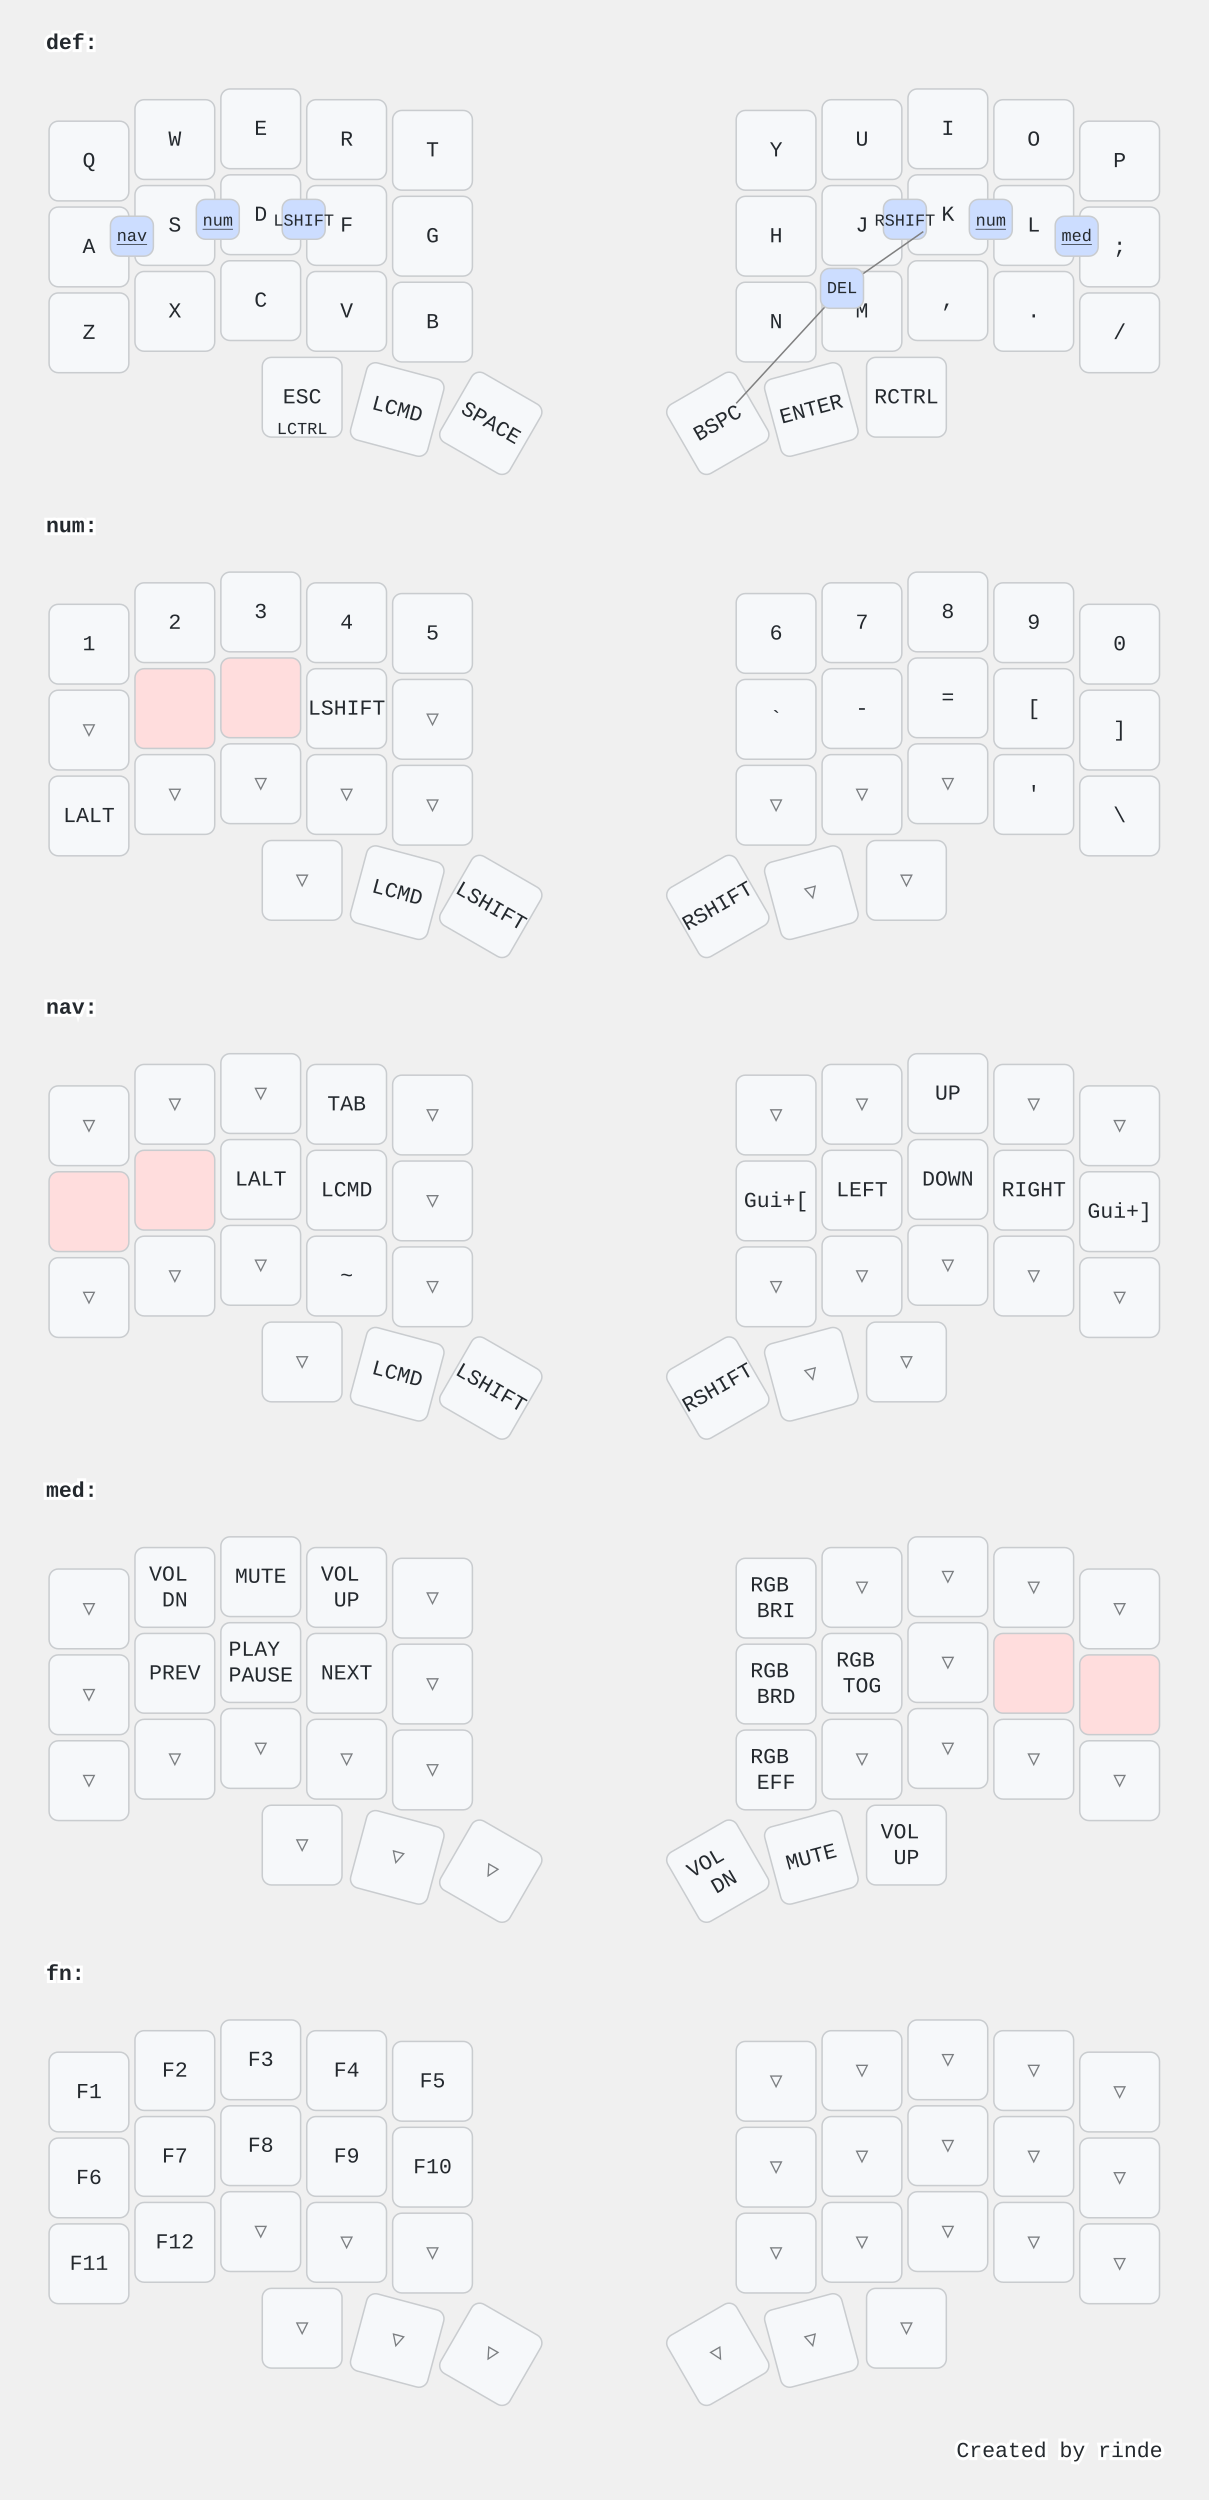
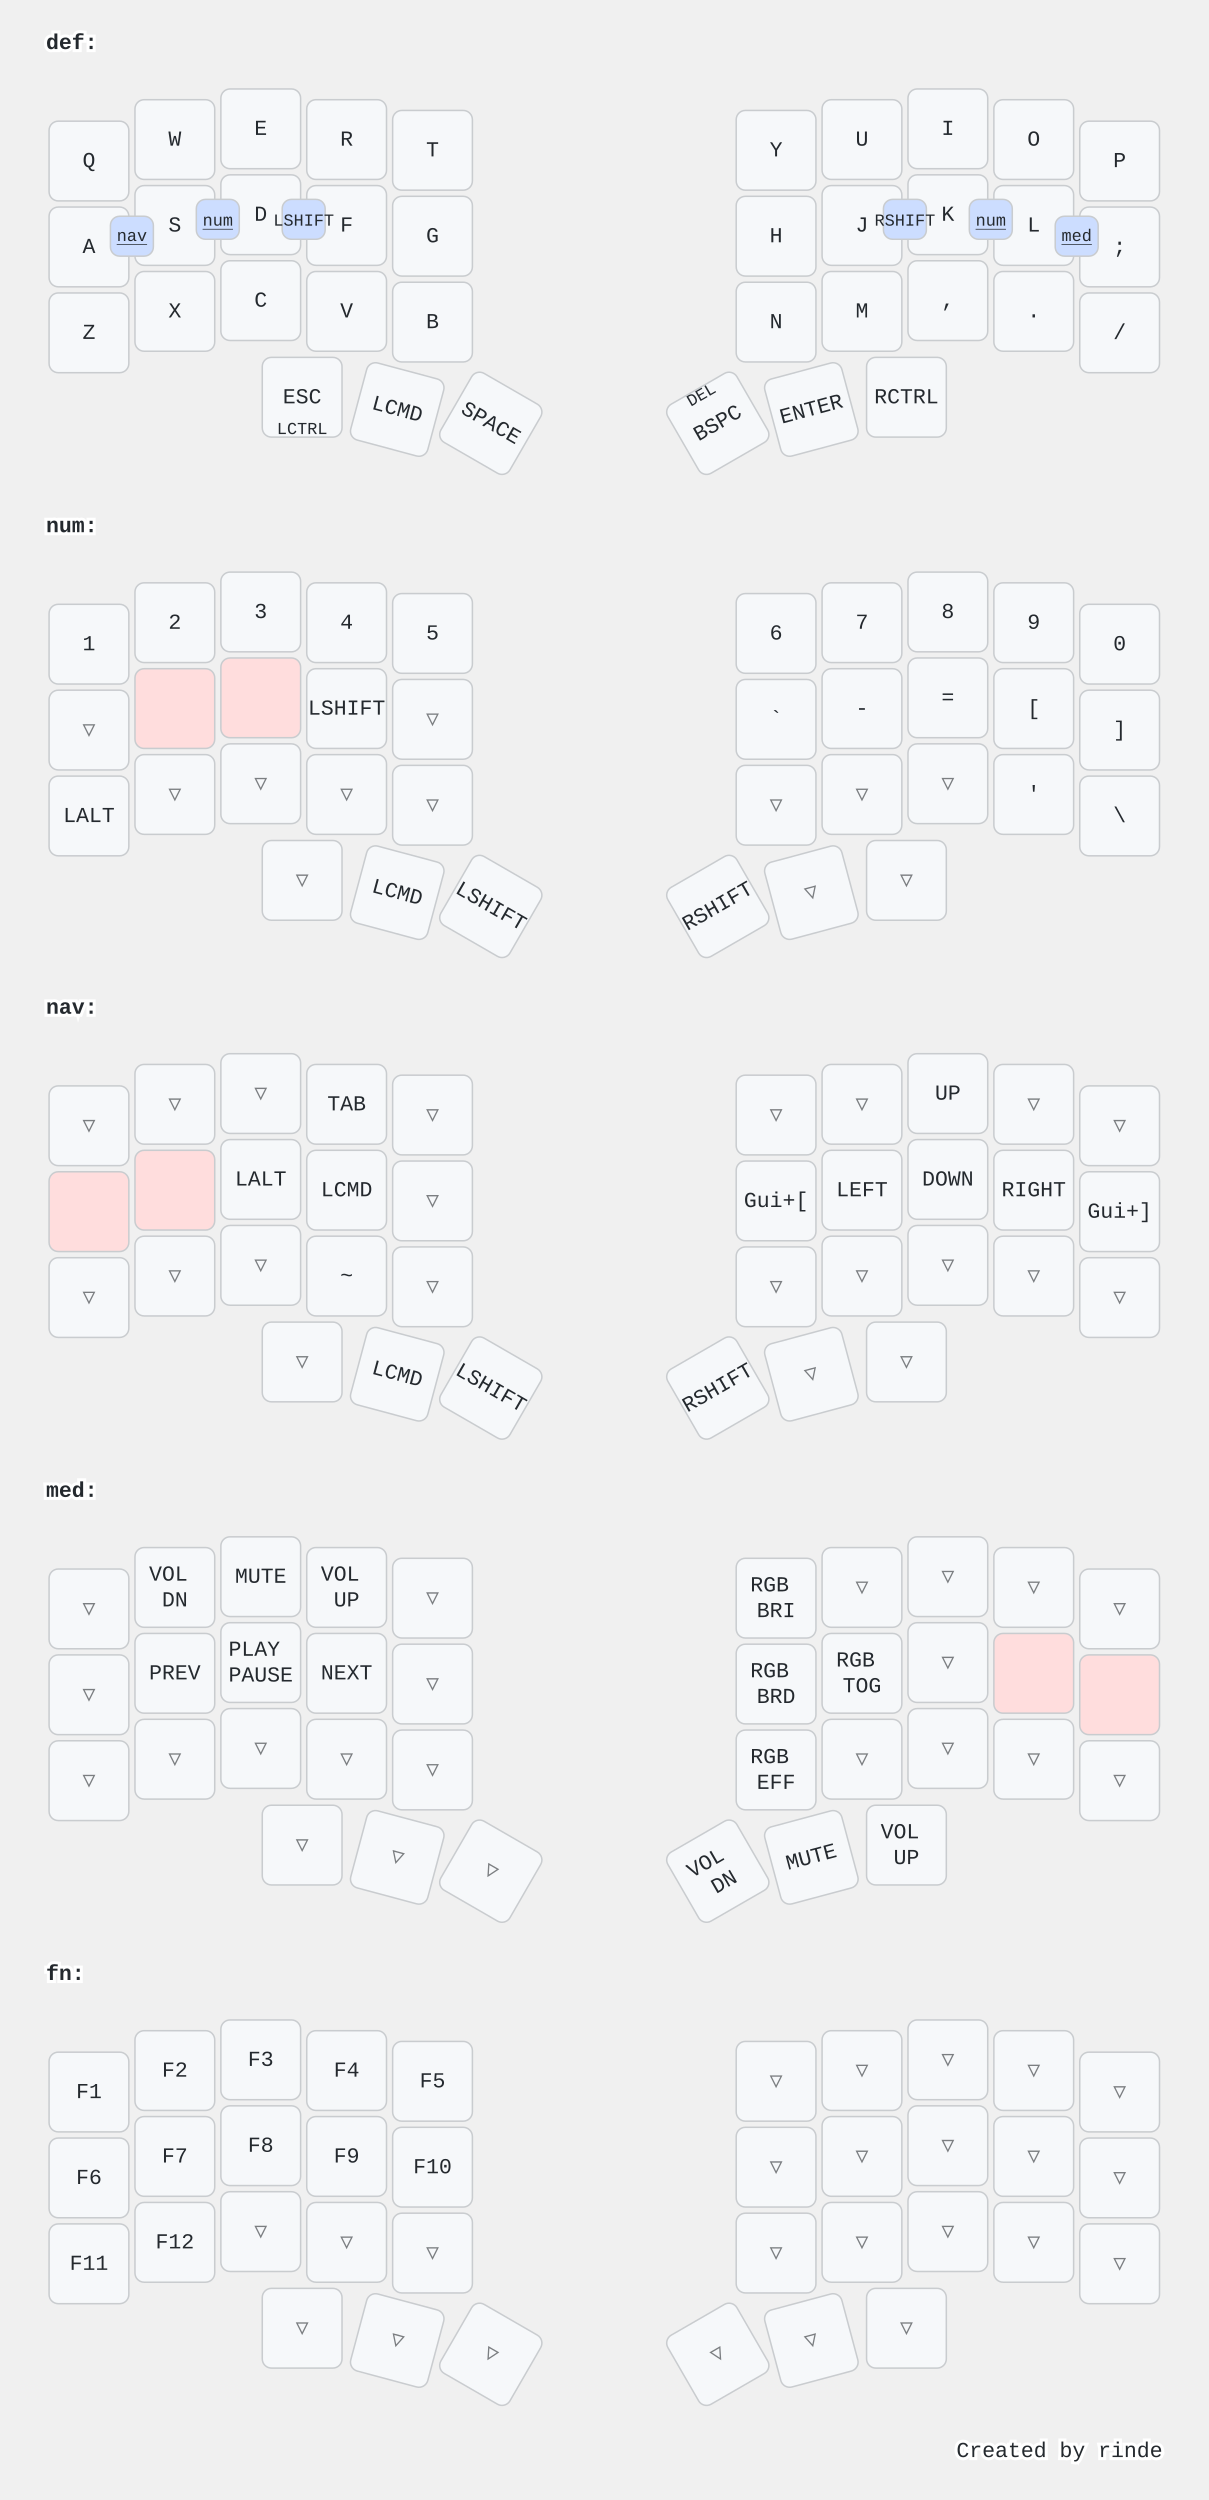
<svg xmlns="http://www.w3.org/2000/svg" width="788" height="1630" viewBox="0 0 788 1630" class="keymap">
  <style>/* inherit to force styles through use tags */
svg path {
    fill: inherit;
}

/* font and background color specifications */
svg.keymap {
    font-family: SFMono-Regular,Consolas,Liberation Mono,Menlo,monospace;
    font-size: 14px;
    font-kerning: normal;
    text-rendering: optimizeLegibility;
    fill: #24292e;
}

/* default key styling */
rect.key {
    fill: #f6f8fa;
}

rect.key, rect.combo {
    stroke: #c9cccf;
    stroke-width: 1;
}

/* default key side styling, only used is draw_key_sides is set */
rect.side {
    filter: brightness(90%);
}

/* color accent for combo boxes */
rect.combo, rect.combo-separate {
    fill: #cdf;
}

/* color accent for held keys */
rect.held, rect.combo.held {
    fill: #fdd;
}

/* color accent for ghost (optional) keys */
rect.ghost, rect.combo.ghost {
    stroke-dasharray: 4, 4;
    stroke-width: 2;
}

text {
    text-anchor: middle;
    dominant-baseline: middle;
}

/* styling for layer labels */
text.label {
    font-weight: bold;
    text-anchor: start;
    stroke: white;
    stroke-width: 4;
    paint-order: stroke;
}

/* styling for optional footer */
text.footer {
    text-anchor: end;
    dominant-baseline: auto;
    stroke: white;
    stroke-width: 4;
    paint-order: stroke;
}

/* styling for combo tap, and key non-tap label text */
text.combo, text.hold, text.shifted, text.left, text.right {
    font-size: 11px;
}

text.hold {
    text-anchor: middle;
    dominant-baseline: auto;
}

text.shifted {
    text-anchor: middle;
    dominant-baseline: hanging;
}

text.left {
    text-anchor: start;
}

text.right {
    text-anchor: end;
}

text.layer-activator {
    text-decoration: underline;
}

/* styling for hold/shifted label text in combo box */
text.combo.hold, text.combo.shifted, text.combo.left, text.combo.right {
    font-size: 8px;
}

/* lighter symbol for transparent keys */
text.trans {
    fill: #7b7e81;
}

/* styling for combo dendrons */
path.combo {
    stroke-width: 1;
    stroke: gray;
    fill: none;
}

/* Start Tabler Icons Cleanup */
/* cannot use height/width with glyphs */
.icon-tabler &gt; path {
    fill: inherit;
    stroke: inherit;
    stroke-width: 2;
}
/* hide tabler's default box */
.icon-tabler &gt; path[stroke="none"][fill="none"] {
    visibility: hidden;
}
/* End Tabler Icons Cleanup */

@media (prefers-color-scheme: dark) {
svg.keymap { fill: #d1d6db; }
rect.key { fill: #3f4750; }
rect.key, rect.combo { stroke: #60666c; }
rect.combo, rect.combo-separate { fill: #1f3d7a; }
rect.held, rect.combo.held { fill: #854747; }
text.label, text.footer { stroke: black; }
text.trans { fill: #7e8184; }
path.combo { stroke: #7f7f7f; }

}</style>
  <g transform="translate(30, 0)" class="layer-def">
    <text x="0" y="28" class="label" id="def">def:</text>
    <g transform="translate(0, 56)">
      <g transform="translate(364, 0)" class="key keypos-0">
        <rect rx="6" ry="6" x="-26" y="2" width="52" height="-4" class="key" />
      </g>
      <g transform="translate(28, 49)" class="key keypos-1">
        <rect rx="6" ry="6" x="-26" y="-26" width="52" height="52" class="key" />
        <text x="0" y="0" class="key tap">Q</text>
      </g>
      <g transform="translate(84, 35)" class="key keypos-2">
        <rect rx="6" ry="6" x="-26" y="-26" width="52" height="52" class="key" />
        <text x="0" y="0" class="key tap">W</text>
      </g>
      <g transform="translate(140, 28)" class="key keypos-3">
        <rect rx="6" ry="6" x="-26" y="-26" width="52" height="52" class="key" />
        <text x="0" y="0" class="key tap">E</text>
      </g>
      <g transform="translate(196, 35)" class="key keypos-4">
        <rect rx="6" ry="6" x="-26" y="-26" width="52" height="52" class="key" />
        <text x="0" y="0" class="key tap">R</text>
      </g>
      <g transform="translate(252, 42)" class="key keypos-5">
        <rect rx="6" ry="6" x="-26" y="-26" width="52" height="52" class="key" />
        <text x="0" y="0" class="key tap">T</text>
      </g>
      <g transform="translate(476, 42)" class="key keypos-6">
        <rect rx="6" ry="6" x="-26" y="-26" width="52" height="52" class="key" />
        <text x="0" y="0" class="key tap">Y</text>
      </g>
      <g transform="translate(532, 35)" class="key keypos-7">
        <rect rx="6" ry="6" x="-26" y="-26" width="52" height="52" class="key" />
        <text x="0" y="0" class="key tap">U</text>
      </g>
      <g transform="translate(588, 28)" class="key keypos-8">
        <rect rx="6" ry="6" x="-26" y="-26" width="52" height="52" class="key" />
        <text x="0" y="0" class="key tap">I</text>
      </g>
      <g transform="translate(644, 35)" class="key keypos-9">
        <rect rx="6" ry="6" x="-26" y="-26" width="52" height="52" class="key" />
        <text x="0" y="0" class="key tap">O</text>
      </g>
      <g transform="translate(700, 49)" class="key keypos-10">
        <rect rx="6" ry="6" x="-26" y="-26" width="52" height="52" class="key" />
        <text x="0" y="0" class="key tap">P</text>
      </g>
      <g transform="translate(364, 0)" class="key keypos-11">
        <rect rx="6" ry="6" x="-26" y="2" width="52" height="-4" class="key" />
      </g>
      <g transform="translate(364, 0)" class="key keypos-12">
        <rect rx="6" ry="6" x="-26" y="2" width="52" height="-4" class="key" />
      </g>
      <g transform="translate(28, 105)" class="key keypos-13">
        <rect rx="6" ry="6" x="-26" y="-26" width="52" height="52" class="key" />
        <text x="0" y="0" class="key tap">A</text>
      </g>
      <g transform="translate(84, 91)" class="key keypos-14">
        <rect rx="6" ry="6" x="-26" y="-26" width="52" height="52" class="key" />
        <text x="0" y="0" class="key tap">S</text>
      </g>
      <g transform="translate(140, 84)" class="key keypos-15">
        <rect rx="6" ry="6" x="-26" y="-26" width="52" height="52" class="key" />
        <text x="0" y="0" class="key tap">D</text>
      </g>
      <g transform="translate(196, 91)" class="key keypos-16">
        <rect rx="6" ry="6" x="-26" y="-26" width="52" height="52" class="key" />
        <text x="0" y="0" class="key tap">F</text>
      </g>
      <g transform="translate(252, 98)" class="key keypos-17">
        <rect rx="6" ry="6" x="-26" y="-26" width="52" height="52" class="key" />
        <text x="0" y="0" class="key tap">G</text>
      </g>
      <g transform="translate(476, 98)" class="key keypos-18">
        <rect rx="6" ry="6" x="-26" y="-26" width="52" height="52" class="key" />
        <text x="0" y="0" class="key tap">H</text>
      </g>
      <g transform="translate(532, 91)" class="key keypos-19">
        <rect rx="6" ry="6" x="-26" y="-26" width="52" height="52" class="key" />
        <text x="0" y="0" class="key tap">J</text>
      </g>
      <g transform="translate(588, 84)" class="key keypos-20">
        <rect rx="6" ry="6" x="-26" y="-26" width="52" height="52" class="key" />
        <text x="0" y="0" class="key tap">K</text>
      </g>
      <g transform="translate(644, 91)" class="key keypos-21">
        <rect rx="6" ry="6" x="-26" y="-26" width="52" height="52" class="key" />
        <text x="0" y="0" class="key tap">L</text>
      </g>
      <g transform="translate(700, 105)" class="key keypos-22">
        <rect rx="6" ry="6" x="-26" y="-26" width="52" height="52" class="key" />
        <text x="0" y="0" class="key tap">;</text>
      </g>
      <g transform="translate(364, 0)" class="key keypos-23">
        <rect rx="6" ry="6" x="-26" y="2" width="52" height="-4" class="key" />
      </g>
      <g transform="translate(364, 0)" class="key keypos-24">
        <rect rx="6" ry="6" x="-26" y="2" width="52" height="-4" class="key" />
      </g>
      <g transform="translate(28, 161)" class="key keypos-25">
        <rect rx="6" ry="6" x="-26" y="-26" width="52" height="52" class="key" />
        <text x="0" y="0" class="key tap">Z</text>
      </g>
      <g transform="translate(84, 147)" class="key keypos-26">
        <rect rx="6" ry="6" x="-26" y="-26" width="52" height="52" class="key" />
        <text x="0" y="0" class="key tap">X</text>
      </g>
      <g transform="translate(140, 140)" class="key keypos-27">
        <rect rx="6" ry="6" x="-26" y="-26" width="52" height="52" class="key" />
        <text x="0" y="0" class="key tap">C</text>
      </g>
      <g transform="translate(196, 147)" class="key keypos-28">
        <rect rx="6" ry="6" x="-26" y="-26" width="52" height="52" class="key" />
        <text x="0" y="0" class="key tap">V</text>
      </g>
      <g transform="translate(252, 154)" class="key keypos-29">
        <rect rx="6" ry="6" x="-26" y="-26" width="52" height="52" class="key" />
        <text x="0" y="0" class="key tap">B</text>
      </g>
      <g transform="translate(476, 154)" class="key keypos-30">
        <rect rx="6" ry="6" x="-26" y="-26" width="52" height="52" class="key" />
        <text x="0" y="0" class="key tap">N</text>
      </g>
      <g transform="translate(532, 147)" class="key keypos-31">
        <rect rx="6" ry="6" x="-26" y="-26" width="52" height="52" class="key" />
        <text x="0" y="0" class="key tap">M</text>
      </g>
      <g transform="translate(588, 140)" class="key keypos-32">
        <rect rx="6" ry="6" x="-26" y="-26" width="52" height="52" class="key" />
        <text x="0" y="0" class="key tap">,</text>
      </g>
      <g transform="translate(644, 147)" class="key keypos-33">
        <rect rx="6" ry="6" x="-26" y="-26" width="52" height="52" class="key" />
        <text x="0" y="0" class="key tap">.</text>
      </g>
      <g transform="translate(700, 161)" class="key keypos-34">
        <rect rx="6" ry="6" x="-26" y="-26" width="52" height="52" class="key" />
        <text x="0" y="0" class="key tap">/</text>
      </g>
      <g transform="translate(364, 0)" class="key keypos-35">
        <rect rx="6" ry="6" x="-26" y="2" width="52" height="-4" class="key" />
      </g>
      <g transform="translate(167, 203)" class="key keypos-36">
        <rect rx="6" ry="6" x="-26" y="-26" width="52" height="52" class="key" />
        <text x="0" y="0" class="key tap">ESC</text>
        <text x="0" y="24" class="key hold">LCTRL</text>
      </g>
      <g transform="translate(229, 211) rotate(15.0)" class="key keypos-37">
        <rect rx="6" ry="6" x="-26" y="-26" width="52" height="52" class="key" />
        <text x="0" y="0" class="key tap">LCMD</text>
      </g>
      <g transform="translate(290, 220) rotate(30.0)" class="key keypos-38">
        <rect rx="6" ry="6" x="-26" y="-26" width="52" height="52" class="key" />
        <text x="0" y="0" class="key tap">SPACE</text>
      </g>
      <g transform="translate(438, 220) rotate(-30.0)" class="key keypos-39">
        <rect rx="6" ry="6" x="-26" y="-26" width="52" height="52" class="key" />
        <text x="0" y="0" class="key tap">BSPC</text>
+         <text x="0" y="-24" class="key shifted">DEL</text>
      </g>
      <g transform="translate(499, 211) rotate(-15.0)" class="key keypos-40">
        <rect rx="6" ry="6" x="-26" y="-26" width="52" height="52" class="key" />
        <text x="0" y="0" class="key tap">ENTER</text>
      </g>
      <g transform="translate(561, 203)" class="key keypos-41">
        <rect rx="6" ry="6" x="-26" y="-26" width="52" height="52" class="key" />
        <text x="0" y="0" class="key tap">RCTRL</text>
      </g>
      <g class="combo combopos-0">
        <rect rx="6" ry="6" x="154" y="74" width="28" height="26" class="combo" />
        <text x="168" y="88" class="combo tap">LSHIFT</text>
      </g>
      <g class="combo combopos-1">
        <rect rx="6" ry="6" x="546" y="74" width="28" height="26" class="combo" />
        <text x="560" y="88" class="combo tap">RSHIFT</text>
      </g>
      <g class="combo combopos-2">
        <rect rx="6" ry="6" x="98" y="74" width="28" height="26" class="combo" />
        <a href="#num">
          <text x="112" y="88" class="combo tap layer-activator">num</text>
        </a>
      </g>
      <g class="combo combopos-3">
        <rect rx="6" ry="6" x="602" y="74" width="28" height="26" class="combo" />
        <a href="#num">
          <text x="616" y="88" class="combo tap layer-activator">num</text>
        </a>
      </g>
      <g class="combo combopos-4">
        <rect rx="6" ry="6" x="42" y="85" width="28" height="26" class="combo" />
        <a href="#nav">
          <text x="56" y="98" class="combo tap layer-activator">nav</text>
        </a>
      </g>
      <g class="combo combopos-5">
        <rect rx="6" ry="6" x="658" y="85" width="28" height="26" class="combo" />
        <a href="#med">
          <text x="672" y="98" class="combo tap layer-activator">med</text>
        </a>
-       </g>
-       <g class="combo combopos-6">
-         <path d="M519,132 l53,-37" class="combo" />
-         <path d="M519,132 l-69,75" class="combo" />
-         <rect rx="6" ry="6" x="505" y="119" width="28" height="26" class="combo" />
-         <text x="519" y="132" class="combo tap">DEL</text>
      </g>
    </g>
  </g>
  <g transform="translate(30, 315)" class="layer-num">
    <text x="0" y="28" class="label" id="num">num:</text>
    <g transform="translate(0, 56)">
      <g transform="translate(364, 0)" class="key keypos-0">
        <rect rx="6" ry="6" x="-26" y="2" width="52" height="-4" class="key" />
      </g>
      <g transform="translate(28, 49)" class="key keypos-1">
        <rect rx="6" ry="6" x="-26" y="-26" width="52" height="52" class="key" />
        <text x="0" y="0" class="key tap">1</text>
      </g>
      <g transform="translate(84, 35)" class="key keypos-2">
        <rect rx="6" ry="6" x="-26" y="-26" width="52" height="52" class="key" />
        <text x="0" y="0" class="key tap">2</text>
      </g>
      <g transform="translate(140, 28)" class="key keypos-3">
        <rect rx="6" ry="6" x="-26" y="-26" width="52" height="52" class="key" />
        <text x="0" y="0" class="key tap">3</text>
      </g>
      <g transform="translate(196, 35)" class="key keypos-4">
        <rect rx="6" ry="6" x="-26" y="-26" width="52" height="52" class="key" />
        <text x="0" y="0" class="key tap">4</text>
      </g>
      <g transform="translate(252, 42)" class="key keypos-5">
        <rect rx="6" ry="6" x="-26" y="-26" width="52" height="52" class="key" />
        <text x="0" y="0" class="key tap">5</text>
      </g>
      <g transform="translate(476, 42)" class="key keypos-6">
        <rect rx="6" ry="6" x="-26" y="-26" width="52" height="52" class="key" />
        <text x="0" y="0" class="key tap">6</text>
      </g>
      <g transform="translate(532, 35)" class="key keypos-7">
        <rect rx="6" ry="6" x="-26" y="-26" width="52" height="52" class="key" />
        <text x="0" y="0" class="key tap">7</text>
      </g>
      <g transform="translate(588, 28)" class="key keypos-8">
        <rect rx="6" ry="6" x="-26" y="-26" width="52" height="52" class="key" />
        <text x="0" y="0" class="key tap">8</text>
      </g>
      <g transform="translate(644, 35)" class="key keypos-9">
        <rect rx="6" ry="6" x="-26" y="-26" width="52" height="52" class="key" />
        <text x="0" y="0" class="key tap">9</text>
      </g>
      <g transform="translate(700, 49)" class="key keypos-10">
        <rect rx="6" ry="6" x="-26" y="-26" width="52" height="52" class="key" />
        <text x="0" y="0" class="key tap">0</text>
      </g>
      <g transform="translate(364, 0)" class="key keypos-11">
        <rect rx="6" ry="6" x="-26" y="2" width="52" height="-4" class="key" />
      </g>
      <g transform="translate(364, 0)" class="key keypos-12">
        <rect rx="6" ry="6" x="-26" y="2" width="52" height="-4" class="key" />
      </g>
      <g transform="translate(28, 105)" class="key trans keypos-13">
        <rect rx="6" ry="6" x="-26" y="-26" width="52" height="52" class="key trans" />
        <text x="0" y="0" class="key trans tap">▽</text>
      </g>
      <g transform="translate(84, 91)" class="key held keypos-14">
        <rect rx="6" ry="6" x="-26" y="-26" width="52" height="52" class="key held" />
      </g>
      <g transform="translate(140, 84)" class="key held keypos-15">
        <rect rx="6" ry="6" x="-26" y="-26" width="52" height="52" class="key held" />
      </g>
      <g transform="translate(196, 91)" class="key keypos-16">
        <rect rx="6" ry="6" x="-26" y="-26" width="52" height="52" class="key" />
        <text x="0" y="0" class="key tap">LSHIFT</text>
      </g>
      <g transform="translate(252, 98)" class="key trans keypos-17">
        <rect rx="6" ry="6" x="-26" y="-26" width="52" height="52" class="key trans" />
        <text x="0" y="0" class="key trans tap">▽</text>
      </g>
      <g transform="translate(476, 98)" class="key keypos-18">
        <rect rx="6" ry="6" x="-26" y="-26" width="52" height="52" class="key" />
        <text x="0" y="0" class="key tap">`</text>
      </g>
      <g transform="translate(532, 91)" class="key keypos-19">
        <rect rx="6" ry="6" x="-26" y="-26" width="52" height="52" class="key" />
        <text x="0" y="0" class="key tap">-</text>
      </g>
      <g transform="translate(588, 84)" class="key keypos-20">
        <rect rx="6" ry="6" x="-26" y="-26" width="52" height="52" class="key" />
        <text x="0" y="0" class="key tap">=</text>
      </g>
      <g transform="translate(644, 91)" class="key keypos-21">
        <rect rx="6" ry="6" x="-26" y="-26" width="52" height="52" class="key" />
        <text x="0" y="0" class="key tap">[</text>
      </g>
      <g transform="translate(700, 105)" class="key keypos-22">
        <rect rx="6" ry="6" x="-26" y="-26" width="52" height="52" class="key" />
        <text x="0" y="0" class="key tap">]</text>
      </g>
      <g transform="translate(364, 0)" class="key keypos-23">
        <rect rx="6" ry="6" x="-26" y="2" width="52" height="-4" class="key" />
      </g>
      <g transform="translate(364, 0)" class="key keypos-24">
        <rect rx="6" ry="6" x="-26" y="2" width="52" height="-4" class="key" />
      </g>
      <g transform="translate(28, 161)" class="key keypos-25">
        <rect rx="6" ry="6" x="-26" y="-26" width="52" height="52" class="key" />
        <text x="0" y="0" class="key tap">LALT</text>
      </g>
      <g transform="translate(84, 147)" class="key trans keypos-26">
        <rect rx="6" ry="6" x="-26" y="-26" width="52" height="52" class="key trans" />
        <text x="0" y="0" class="key trans tap">▽</text>
      </g>
      <g transform="translate(140, 140)" class="key trans keypos-27">
        <rect rx="6" ry="6" x="-26" y="-26" width="52" height="52" class="key trans" />
        <text x="0" y="0" class="key trans tap">▽</text>
      </g>
      <g transform="translate(196, 147)" class="key trans keypos-28">
        <rect rx="6" ry="6" x="-26" y="-26" width="52" height="52" class="key trans" />
        <text x="0" y="0" class="key trans tap">▽</text>
      </g>
      <g transform="translate(252, 154)" class="key trans keypos-29">
        <rect rx="6" ry="6" x="-26" y="-26" width="52" height="52" class="key trans" />
        <text x="0" y="0" class="key trans tap">▽</text>
      </g>
      <g transform="translate(476, 154)" class="key trans keypos-30">
        <rect rx="6" ry="6" x="-26" y="-26" width="52" height="52" class="key trans" />
        <text x="0" y="0" class="key trans tap">▽</text>
      </g>
      <g transform="translate(532, 147)" class="key trans keypos-31">
        <rect rx="6" ry="6" x="-26" y="-26" width="52" height="52" class="key trans" />
        <text x="0" y="0" class="key trans tap">▽</text>
      </g>
      <g transform="translate(588, 140)" class="key trans keypos-32">
        <rect rx="6" ry="6" x="-26" y="-26" width="52" height="52" class="key trans" />
        <text x="0" y="0" class="key trans tap">▽</text>
      </g>
      <g transform="translate(644, 147)" class="key keypos-33">
        <rect rx="6" ry="6" x="-26" y="-26" width="52" height="52" class="key" />
        <text x="0" y="0" class="key tap">'</text>
      </g>
      <g transform="translate(700, 161)" class="key keypos-34">
        <rect rx="6" ry="6" x="-26" y="-26" width="52" height="52" class="key" />
        <text x="0" y="0" class="key tap">\</text>
      </g>
      <g transform="translate(364, 0)" class="key keypos-35">
        <rect rx="6" ry="6" x="-26" y="2" width="52" height="-4" class="key" />
      </g>
      <g transform="translate(167, 203)" class="key trans keypos-36">
        <rect rx="6" ry="6" x="-26" y="-26" width="52" height="52" class="key trans" />
        <text x="0" y="0" class="key trans tap">▽</text>
      </g>
      <g transform="translate(229, 211) rotate(15.0)" class="key keypos-37">
        <rect rx="6" ry="6" x="-26" y="-26" width="52" height="52" class="key" />
        <text x="0" y="0" class="key tap">LCMD</text>
      </g>
      <g transform="translate(290, 220) rotate(30.0)" class="key keypos-38">
        <rect rx="6" ry="6" x="-26" y="-26" width="52" height="52" class="key" />
        <text x="0" y="0" class="key tap">LSHIFT</text>
      </g>
      <g transform="translate(438, 220) rotate(-30.0)" class="key keypos-39">
        <rect rx="6" ry="6" x="-26" y="-26" width="52" height="52" class="key" />
        <text x="0" y="0" class="key tap">RSHIFT</text>
      </g>
      <g transform="translate(499, 211) rotate(-15.0)" class="key trans keypos-40">
        <rect rx="6" ry="6" x="-26" y="-26" width="52" height="52" class="key trans" />
        <text x="0" y="0" class="key trans tap">▽</text>
      </g>
      <g transform="translate(561, 203)" class="key trans keypos-41">
        <rect rx="6" ry="6" x="-26" y="-26" width="52" height="52" class="key trans" />
        <text x="0" y="0" class="key trans tap">▽</text>
      </g>
    </g>
  </g>
  <g transform="translate(30, 629)" class="layer-nav">
    <text x="0" y="28" class="label" id="nav">nav:</text>
    <g transform="translate(0, 56)">
      <g transform="translate(364, 0)" class="key keypos-0">
        <rect rx="6" ry="6" x="-26" y="2" width="52" height="-4" class="key" />
      </g>
      <g transform="translate(28, 49)" class="key trans keypos-1">
        <rect rx="6" ry="6" x="-26" y="-26" width="52" height="52" class="key trans" />
        <text x="0" y="0" class="key trans tap">▽</text>
      </g>
      <g transform="translate(84, 35)" class="key trans keypos-2">
        <rect rx="6" ry="6" x="-26" y="-26" width="52" height="52" class="key trans" />
        <text x="0" y="0" class="key trans tap">▽</text>
      </g>
      <g transform="translate(140, 28)" class="key trans keypos-3">
        <rect rx="6" ry="6" x="-26" y="-26" width="52" height="52" class="key trans" />
        <text x="0" y="0" class="key trans tap">▽</text>
      </g>
      <g transform="translate(196, 35)" class="key keypos-4">
        <rect rx="6" ry="6" x="-26" y="-26" width="52" height="52" class="key" />
        <text x="0" y="0" class="key tap">TAB</text>
      </g>
      <g transform="translate(252, 42)" class="key trans keypos-5">
        <rect rx="6" ry="6" x="-26" y="-26" width="52" height="52" class="key trans" />
        <text x="0" y="0" class="key trans tap">▽</text>
      </g>
      <g transform="translate(476, 42)" class="key trans keypos-6">
        <rect rx="6" ry="6" x="-26" y="-26" width="52" height="52" class="key trans" />
        <text x="0" y="0" class="key trans tap">▽</text>
      </g>
      <g transform="translate(532, 35)" class="key trans keypos-7">
        <rect rx="6" ry="6" x="-26" y="-26" width="52" height="52" class="key trans" />
        <text x="0" y="0" class="key trans tap">▽</text>
      </g>
      <g transform="translate(588, 28)" class="key keypos-8">
        <rect rx="6" ry="6" x="-26" y="-26" width="52" height="52" class="key" />
        <text x="0" y="0" class="key tap">UP</text>
      </g>
      <g transform="translate(644, 35)" class="key trans keypos-9">
        <rect rx="6" ry="6" x="-26" y="-26" width="52" height="52" class="key trans" />
        <text x="0" y="0" class="key trans tap">▽</text>
      </g>
      <g transform="translate(700, 49)" class="key trans keypos-10">
        <rect rx="6" ry="6" x="-26" y="-26" width="52" height="52" class="key trans" />
        <text x="0" y="0" class="key trans tap">▽</text>
      </g>
      <g transform="translate(364, 0)" class="key keypos-11">
        <rect rx="6" ry="6" x="-26" y="2" width="52" height="-4" class="key" />
      </g>
      <g transform="translate(364, 0)" class="key keypos-12">
        <rect rx="6" ry="6" x="-26" y="2" width="52" height="-4" class="key" />
      </g>
      <g transform="translate(28, 105)" class="key held keypos-13">
        <rect rx="6" ry="6" x="-26" y="-26" width="52" height="52" class="key held" />
      </g>
      <g transform="translate(84, 91)" class="key held keypos-14">
        <rect rx="6" ry="6" x="-26" y="-26" width="52" height="52" class="key held" />
      </g>
      <g transform="translate(140, 84)" class="key keypos-15">
        <rect rx="6" ry="6" x="-26" y="-26" width="52" height="52" class="key" />
        <text x="0" y="0" class="key tap">LALT</text>
      </g>
      <g transform="translate(196, 91)" class="key keypos-16">
        <rect rx="6" ry="6" x="-26" y="-26" width="52" height="52" class="key" />
        <text x="0" y="0" class="key tap">LCMD</text>
      </g>
      <g transform="translate(252, 98)" class="key trans keypos-17">
        <rect rx="6" ry="6" x="-26" y="-26" width="52" height="52" class="key trans" />
        <text x="0" y="0" class="key trans tap">▽</text>
      </g>
      <g transform="translate(476, 98)" class="key keypos-18">
        <rect rx="6" ry="6" x="-26" y="-26" width="52" height="52" class="key" />
        <text x="0" y="0" class="key tap">Gui+[</text>
      </g>
      <g transform="translate(532, 91)" class="key keypos-19">
        <rect rx="6" ry="6" x="-26" y="-26" width="52" height="52" class="key" />
        <text x="0" y="0" class="key tap">LEFT</text>
      </g>
      <g transform="translate(588, 84)" class="key keypos-20">
        <rect rx="6" ry="6" x="-26" y="-26" width="52" height="52" class="key" />
        <text x="0" y="0" class="key tap">DOWN</text>
      </g>
      <g transform="translate(644, 91)" class="key keypos-21">
        <rect rx="6" ry="6" x="-26" y="-26" width="52" height="52" class="key" />
        <text x="0" y="0" class="key tap">RIGHT</text>
      </g>
      <g transform="translate(700, 105)" class="key keypos-22">
        <rect rx="6" ry="6" x="-26" y="-26" width="52" height="52" class="key" />
        <text x="0" y="0" class="key tap">Gui+]</text>
      </g>
      <g transform="translate(364, 0)" class="key keypos-23">
        <rect rx="6" ry="6" x="-26" y="2" width="52" height="-4" class="key" />
      </g>
      <g transform="translate(364, 0)" class="key keypos-24">
        <rect rx="6" ry="6" x="-26" y="2" width="52" height="-4" class="key" />
      </g>
      <g transform="translate(28, 161)" class="key trans keypos-25">
        <rect rx="6" ry="6" x="-26" y="-26" width="52" height="52" class="key trans" />
        <text x="0" y="0" class="key trans tap">▽</text>
      </g>
      <g transform="translate(84, 147)" class="key trans keypos-26">
        <rect rx="6" ry="6" x="-26" y="-26" width="52" height="52" class="key trans" />
        <text x="0" y="0" class="key trans tap">▽</text>
      </g>
      <g transform="translate(140, 140)" class="key trans keypos-27">
        <rect rx="6" ry="6" x="-26" y="-26" width="52" height="52" class="key trans" />
        <text x="0" y="0" class="key trans tap">▽</text>
      </g>
      <g transform="translate(196, 147)" class="key keypos-28">
        <rect rx="6" ry="6" x="-26" y="-26" width="52" height="52" class="key" />
        <text x="0" y="0" class="key tap">~</text>
      </g>
      <g transform="translate(252, 154)" class="key trans keypos-29">
        <rect rx="6" ry="6" x="-26" y="-26" width="52" height="52" class="key trans" />
        <text x="0" y="0" class="key trans tap">▽</text>
      </g>
      <g transform="translate(476, 154)" class="key trans keypos-30">
        <rect rx="6" ry="6" x="-26" y="-26" width="52" height="52" class="key trans" />
        <text x="0" y="0" class="key trans tap">▽</text>
      </g>
      <g transform="translate(532, 147)" class="key trans keypos-31">
        <rect rx="6" ry="6" x="-26" y="-26" width="52" height="52" class="key trans" />
        <text x="0" y="0" class="key trans tap">▽</text>
      </g>
      <g transform="translate(588, 140)" class="key trans keypos-32">
        <rect rx="6" ry="6" x="-26" y="-26" width="52" height="52" class="key trans" />
        <text x="0" y="0" class="key trans tap">▽</text>
      </g>
      <g transform="translate(644, 147)" class="key trans keypos-33">
        <rect rx="6" ry="6" x="-26" y="-26" width="52" height="52" class="key trans" />
        <text x="0" y="0" class="key trans tap">▽</text>
      </g>
      <g transform="translate(700, 161)" class="key trans keypos-34">
        <rect rx="6" ry="6" x="-26" y="-26" width="52" height="52" class="key trans" />
        <text x="0" y="0" class="key trans tap">▽</text>
      </g>
      <g transform="translate(364, 0)" class="key keypos-35">
        <rect rx="6" ry="6" x="-26" y="2" width="52" height="-4" class="key" />
      </g>
      <g transform="translate(167, 203)" class="key trans keypos-36">
        <rect rx="6" ry="6" x="-26" y="-26" width="52" height="52" class="key trans" />
        <text x="0" y="0" class="key trans tap">▽</text>
      </g>
      <g transform="translate(229, 211) rotate(15.0)" class="key keypos-37">
        <rect rx="6" ry="6" x="-26" y="-26" width="52" height="52" class="key" />
        <text x="0" y="0" class="key tap">LCMD</text>
      </g>
      <g transform="translate(290, 220) rotate(30.0)" class="key keypos-38">
        <rect rx="6" ry="6" x="-26" y="-26" width="52" height="52" class="key" />
        <text x="0" y="0" class="key tap">LSHIFT</text>
      </g>
      <g transform="translate(438, 220) rotate(-30.0)" class="key keypos-39">
        <rect rx="6" ry="6" x="-26" y="-26" width="52" height="52" class="key" />
        <text x="0" y="0" class="key tap">RSHIFT</text>
      </g>
      <g transform="translate(499, 211) rotate(-15.0)" class="key trans keypos-40">
        <rect rx="6" ry="6" x="-26" y="-26" width="52" height="52" class="key trans" />
        <text x="0" y="0" class="key trans tap">▽</text>
      </g>
      <g transform="translate(561, 203)" class="key trans keypos-41">
        <rect rx="6" ry="6" x="-26" y="-26" width="52" height="52" class="key trans" />
        <text x="0" y="0" class="key trans tap">▽</text>
      </g>
    </g>
  </g>
  <g transform="translate(30, 944)" class="layer-med">
    <text x="0" y="28" class="label" id="med">med:</text>
    <g transform="translate(0, 56)">
      <g transform="translate(364, 0)" class="key keypos-0">
        <rect rx="6" ry="6" x="-26" y="2" width="52" height="-4" class="key" />
      </g>
      <g transform="translate(28, 49)" class="key trans keypos-1">
        <rect rx="6" ry="6" x="-26" y="-26" width="52" height="52" class="key trans" />
        <text x="0" y="0" class="key trans tap">▽</text>
      </g>
      <g transform="translate(84, 35)" class="key keypos-2">
        <rect rx="6" ry="6" x="-26" y="-26" width="52" height="52" class="key" />
        <text x="0" y="0" class="key tap">
          <tspan x="0" dy="-0.6em">VOL</tspan>
          <tspan x="0" dy="1.2em">DN</tspan>
        </text>
      </g>
      <g transform="translate(140, 28)" class="key keypos-3">
        <rect rx="6" ry="6" x="-26" y="-26" width="52" height="52" class="key" />
        <text x="0" y="0" class="key tap">MUTE</text>
      </g>
      <g transform="translate(196, 35)" class="key keypos-4">
        <rect rx="6" ry="6" x="-26" y="-26" width="52" height="52" class="key" />
        <text x="0" y="0" class="key tap">
          <tspan x="0" dy="-0.6em">VOL</tspan>
          <tspan x="0" dy="1.2em">UP</tspan>
        </text>
      </g>
      <g transform="translate(252, 42)" class="key trans keypos-5">
        <rect rx="6" ry="6" x="-26" y="-26" width="52" height="52" class="key trans" />
        <text x="0" y="0" class="key trans tap">▽</text>
      </g>
      <g transform="translate(476, 42)" class="key keypos-6">
        <rect rx="6" ry="6" x="-26" y="-26" width="52" height="52" class="key" />
        <text x="0" y="0" class="key tap">
          <tspan x="0" dy="-0.6em">RGB</tspan>
          <tspan x="0" dy="1.2em">BRI</tspan>
        </text>
      </g>
      <g transform="translate(532, 35)" class="key trans keypos-7">
        <rect rx="6" ry="6" x="-26" y="-26" width="52" height="52" class="key trans" />
        <text x="0" y="0" class="key trans tap">▽</text>
      </g>
      <g transform="translate(588, 28)" class="key trans keypos-8">
        <rect rx="6" ry="6" x="-26" y="-26" width="52" height="52" class="key trans" />
        <text x="0" y="0" class="key trans tap">▽</text>
      </g>
      <g transform="translate(644, 35)" class="key trans keypos-9">
        <rect rx="6" ry="6" x="-26" y="-26" width="52" height="52" class="key trans" />
        <text x="0" y="0" class="key trans tap">▽</text>
      </g>
      <g transform="translate(700, 49)" class="key trans keypos-10">
        <rect rx="6" ry="6" x="-26" y="-26" width="52" height="52" class="key trans" />
        <text x="0" y="0" class="key trans tap">▽</text>
      </g>
      <g transform="translate(364, 0)" class="key keypos-11">
        <rect rx="6" ry="6" x="-26" y="2" width="52" height="-4" class="key" />
      </g>
      <g transform="translate(364, 0)" class="key keypos-12">
        <rect rx="6" ry="6" x="-26" y="2" width="52" height="-4" class="key" />
      </g>
      <g transform="translate(28, 105)" class="key trans keypos-13">
        <rect rx="6" ry="6" x="-26" y="-26" width="52" height="52" class="key trans" />
        <text x="0" y="0" class="key trans tap">▽</text>
      </g>
      <g transform="translate(84, 91)" class="key keypos-14">
        <rect rx="6" ry="6" x="-26" y="-26" width="52" height="52" class="key" />
        <text x="0" y="0" class="key tap">PREV</text>
      </g>
      <g transform="translate(140, 84)" class="key keypos-15">
        <rect rx="6" ry="6" x="-26" y="-26" width="52" height="52" class="key" />
        <text x="0" y="0" class="key tap">
          <tspan x="0" dy="-0.6em">PLAY</tspan>
          <tspan x="0" dy="1.2em">PAUSE</tspan>
        </text>
      </g>
      <g transform="translate(196, 91)" class="key keypos-16">
        <rect rx="6" ry="6" x="-26" y="-26" width="52" height="52" class="key" />
        <text x="0" y="0" class="key tap">NEXT</text>
      </g>
      <g transform="translate(252, 98)" class="key trans keypos-17">
        <rect rx="6" ry="6" x="-26" y="-26" width="52" height="52" class="key trans" />
        <text x="0" y="0" class="key trans tap">▽</text>
      </g>
      <g transform="translate(476, 98)" class="key keypos-18">
        <rect rx="6" ry="6" x="-26" y="-26" width="52" height="52" class="key" />
        <text x="0" y="0" class="key tap">
          <tspan x="0" dy="-0.6em">RGB</tspan>
          <tspan x="0" dy="1.2em">BRD</tspan>
        </text>
      </g>
      <g transform="translate(532, 91)" class="key keypos-19">
        <rect rx="6" ry="6" x="-26" y="-26" width="52" height="52" class="key" />
        <text x="0" y="0" class="key tap">
          <tspan x="0" dy="-0.6em">RGB</tspan>
          <tspan x="0" dy="1.2em">TOG</tspan>
        </text>
      </g>
      <g transform="translate(588, 84)" class="key trans keypos-20">
        <rect rx="6" ry="6" x="-26" y="-26" width="52" height="52" class="key trans" />
        <text x="0" y="0" class="key trans tap">▽</text>
      </g>
      <g transform="translate(644, 91)" class="key held keypos-21">
        <rect rx="6" ry="6" x="-26" y="-26" width="52" height="52" class="key held" />
      </g>
      <g transform="translate(700, 105)" class="key held keypos-22">
        <rect rx="6" ry="6" x="-26" y="-26" width="52" height="52" class="key held" />
      </g>
      <g transform="translate(364, 0)" class="key keypos-23">
        <rect rx="6" ry="6" x="-26" y="2" width="52" height="-4" class="key" />
      </g>
      <g transform="translate(364, 0)" class="key keypos-24">
        <rect rx="6" ry="6" x="-26" y="2" width="52" height="-4" class="key" />
      </g>
      <g transform="translate(28, 161)" class="key trans keypos-25">
        <rect rx="6" ry="6" x="-26" y="-26" width="52" height="52" class="key trans" />
        <text x="0" y="0" class="key trans tap">▽</text>
      </g>
      <g transform="translate(84, 147)" class="key trans keypos-26">
        <rect rx="6" ry="6" x="-26" y="-26" width="52" height="52" class="key trans" />
        <text x="0" y="0" class="key trans tap">▽</text>
      </g>
      <g transform="translate(140, 140)" class="key trans keypos-27">
        <rect rx="6" ry="6" x="-26" y="-26" width="52" height="52" class="key trans" />
        <text x="0" y="0" class="key trans tap">▽</text>
      </g>
      <g transform="translate(196, 147)" class="key trans keypos-28">
        <rect rx="6" ry="6" x="-26" y="-26" width="52" height="52" class="key trans" />
        <text x="0" y="0" class="key trans tap">▽</text>
      </g>
      <g transform="translate(252, 154)" class="key trans keypos-29">
        <rect rx="6" ry="6" x="-26" y="-26" width="52" height="52" class="key trans" />
        <text x="0" y="0" class="key trans tap">▽</text>
      </g>
      <g transform="translate(476, 154)" class="key keypos-30">
        <rect rx="6" ry="6" x="-26" y="-26" width="52" height="52" class="key" />
        <text x="0" y="0" class="key tap">
          <tspan x="0" dy="-0.6em">RGB</tspan>
          <tspan x="0" dy="1.2em">EFF</tspan>
        </text>
      </g>
      <g transform="translate(532, 147)" class="key trans keypos-31">
        <rect rx="6" ry="6" x="-26" y="-26" width="52" height="52" class="key trans" />
        <text x="0" y="0" class="key trans tap">▽</text>
      </g>
      <g transform="translate(588, 140)" class="key trans keypos-32">
        <rect rx="6" ry="6" x="-26" y="-26" width="52" height="52" class="key trans" />
        <text x="0" y="0" class="key trans tap">▽</text>
      </g>
      <g transform="translate(644, 147)" class="key trans keypos-33">
        <rect rx="6" ry="6" x="-26" y="-26" width="52" height="52" class="key trans" />
        <text x="0" y="0" class="key trans tap">▽</text>
      </g>
      <g transform="translate(700, 161)" class="key trans keypos-34">
        <rect rx="6" ry="6" x="-26" y="-26" width="52" height="52" class="key trans" />
        <text x="0" y="0" class="key trans tap">▽</text>
      </g>
      <g transform="translate(364, 0)" class="key keypos-35">
        <rect rx="6" ry="6" x="-26" y="2" width="52" height="-4" class="key" />
      </g>
      <g transform="translate(167, 203)" class="key trans keypos-36">
        <rect rx="6" ry="6" x="-26" y="-26" width="52" height="52" class="key trans" />
        <text x="0" y="0" class="key trans tap">▽</text>
      </g>
      <g transform="translate(229, 211) rotate(15.0)" class="key trans keypos-37">
        <rect rx="6" ry="6" x="-26" y="-26" width="52" height="52" class="key trans" />
        <text x="0" y="0" class="key trans tap">▽</text>
      </g>
      <g transform="translate(290, 220) rotate(30.0)" class="key trans keypos-38">
        <rect rx="6" ry="6" x="-26" y="-26" width="52" height="52" class="key trans" />
        <text x="0" y="0" class="key trans tap">▽</text>
      </g>
      <g transform="translate(438, 220) rotate(-30.0)" class="key keypos-39">
        <rect rx="6" ry="6" x="-26" y="-26" width="52" height="52" class="key" />
        <text x="0" y="0" class="key tap">
          <tspan x="0" dy="-0.6em">VOL</tspan>
          <tspan x="0" dy="1.2em">DN</tspan>
        </text>
      </g>
      <g transform="translate(499, 211) rotate(-15.0)" class="key keypos-40">
        <rect rx="6" ry="6" x="-26" y="-26" width="52" height="52" class="key" />
        <text x="0" y="0" class="key tap">MUTE</text>
      </g>
      <g transform="translate(561, 203)" class="key keypos-41">
        <rect rx="6" ry="6" x="-26" y="-26" width="52" height="52" class="key" />
        <text x="0" y="0" class="key tap">
          <tspan x="0" dy="-0.6em">VOL</tspan>
          <tspan x="0" dy="1.2em">UP</tspan>
        </text>
      </g>
    </g>
  </g>
  <g transform="translate(30, 1259)" class="layer-fn">
    <text x="0" y="28" class="label" id="fn">fn:</text>
    <g transform="translate(0, 56)">
      <g transform="translate(364, 0)" class="key keypos-0">
        <rect rx="6" ry="6" x="-26" y="2" width="52" height="-4" class="key" />
      </g>
      <g transform="translate(28, 49)" class="key keypos-1">
        <rect rx="6" ry="6" x="-26" y="-26" width="52" height="52" class="key" />
        <text x="0" y="0" class="key tap">F1</text>
      </g>
      <g transform="translate(84, 35)" class="key keypos-2">
        <rect rx="6" ry="6" x="-26" y="-26" width="52" height="52" class="key" />
        <text x="0" y="0" class="key tap">F2</text>
      </g>
      <g transform="translate(140, 28)" class="key keypos-3">
        <rect rx="6" ry="6" x="-26" y="-26" width="52" height="52" class="key" />
        <text x="0" y="0" class="key tap">F3</text>
      </g>
      <g transform="translate(196, 35)" class="key keypos-4">
        <rect rx="6" ry="6" x="-26" y="-26" width="52" height="52" class="key" />
        <text x="0" y="0" class="key tap">F4</text>
      </g>
      <g transform="translate(252, 42)" class="key keypos-5">
        <rect rx="6" ry="6" x="-26" y="-26" width="52" height="52" class="key" />
        <text x="0" y="0" class="key tap">F5</text>
      </g>
      <g transform="translate(476, 42)" class="key trans keypos-6">
        <rect rx="6" ry="6" x="-26" y="-26" width="52" height="52" class="key trans" />
        <text x="0" y="0" class="key trans tap">▽</text>
      </g>
      <g transform="translate(532, 35)" class="key trans keypos-7">
        <rect rx="6" ry="6" x="-26" y="-26" width="52" height="52" class="key trans" />
        <text x="0" y="0" class="key trans tap">▽</text>
      </g>
      <g transform="translate(588, 28)" class="key trans keypos-8">
        <rect rx="6" ry="6" x="-26" y="-26" width="52" height="52" class="key trans" />
        <text x="0" y="0" class="key trans tap">▽</text>
      </g>
      <g transform="translate(644, 35)" class="key trans keypos-9">
        <rect rx="6" ry="6" x="-26" y="-26" width="52" height="52" class="key trans" />
        <text x="0" y="0" class="key trans tap">▽</text>
      </g>
      <g transform="translate(700, 49)" class="key trans keypos-10">
        <rect rx="6" ry="6" x="-26" y="-26" width="52" height="52" class="key trans" />
        <text x="0" y="0" class="key trans tap">▽</text>
      </g>
      <g transform="translate(364, 0)" class="key keypos-11">
        <rect rx="6" ry="6" x="-26" y="2" width="52" height="-4" class="key" />
      </g>
      <g transform="translate(364, 0)" class="key keypos-12">
        <rect rx="6" ry="6" x="-26" y="2" width="52" height="-4" class="key" />
      </g>
      <g transform="translate(28, 105)" class="key keypos-13">
        <rect rx="6" ry="6" x="-26" y="-26" width="52" height="52" class="key" />
        <text x="0" y="0" class="key tap">F6</text>
      </g>
      <g transform="translate(84, 91)" class="key keypos-14">
        <rect rx="6" ry="6" x="-26" y="-26" width="52" height="52" class="key" />
        <text x="0" y="0" class="key tap">F7</text>
      </g>
      <g transform="translate(140, 84)" class="key keypos-15">
        <rect rx="6" ry="6" x="-26" y="-26" width="52" height="52" class="key" />
        <text x="0" y="0" class="key tap">F8</text>
      </g>
      <g transform="translate(196, 91)" class="key keypos-16">
        <rect rx="6" ry="6" x="-26" y="-26" width="52" height="52" class="key" />
        <text x="0" y="0" class="key tap">F9</text>
      </g>
      <g transform="translate(252, 98)" class="key keypos-17">
        <rect rx="6" ry="6" x="-26" y="-26" width="52" height="52" class="key" />
        <text x="0" y="0" class="key tap">F10</text>
      </g>
      <g transform="translate(476, 98)" class="key trans keypos-18">
        <rect rx="6" ry="6" x="-26" y="-26" width="52" height="52" class="key trans" />
        <text x="0" y="0" class="key trans tap">▽</text>
      </g>
      <g transform="translate(532, 91)" class="key trans keypos-19">
        <rect rx="6" ry="6" x="-26" y="-26" width="52" height="52" class="key trans" />
        <text x="0" y="0" class="key trans tap">▽</text>
      </g>
      <g transform="translate(588, 84)" class="key trans keypos-20">
        <rect rx="6" ry="6" x="-26" y="-26" width="52" height="52" class="key trans" />
        <text x="0" y="0" class="key trans tap">▽</text>
      </g>
      <g transform="translate(644, 91)" class="key trans keypos-21">
        <rect rx="6" ry="6" x="-26" y="-26" width="52" height="52" class="key trans" />
        <text x="0" y="0" class="key trans tap">▽</text>
      </g>
      <g transform="translate(700, 105)" class="key trans keypos-22">
        <rect rx="6" ry="6" x="-26" y="-26" width="52" height="52" class="key trans" />
        <text x="0" y="0" class="key trans tap">▽</text>
      </g>
      <g transform="translate(364, 0)" class="key keypos-23">
        <rect rx="6" ry="6" x="-26" y="2" width="52" height="-4" class="key" />
      </g>
      <g transform="translate(364, 0)" class="key keypos-24">
        <rect rx="6" ry="6" x="-26" y="2" width="52" height="-4" class="key" />
      </g>
      <g transform="translate(28, 161)" class="key keypos-25">
        <rect rx="6" ry="6" x="-26" y="-26" width="52" height="52" class="key" />
        <text x="0" y="0" class="key tap">F11</text>
      </g>
      <g transform="translate(84, 147)" class="key keypos-26">
        <rect rx="6" ry="6" x="-26" y="-26" width="52" height="52" class="key" />
        <text x="0" y="0" class="key tap">F12</text>
      </g>
      <g transform="translate(140, 140)" class="key trans keypos-27">
        <rect rx="6" ry="6" x="-26" y="-26" width="52" height="52" class="key trans" />
        <text x="0" y="0" class="key trans tap">▽</text>
      </g>
      <g transform="translate(196, 147)" class="key trans keypos-28">
        <rect rx="6" ry="6" x="-26" y="-26" width="52" height="52" class="key trans" />
        <text x="0" y="0" class="key trans tap">▽</text>
      </g>
      <g transform="translate(252, 154)" class="key trans keypos-29">
        <rect rx="6" ry="6" x="-26" y="-26" width="52" height="52" class="key trans" />
        <text x="0" y="0" class="key trans tap">▽</text>
      </g>
      <g transform="translate(476, 154)" class="key trans keypos-30">
        <rect rx="6" ry="6" x="-26" y="-26" width="52" height="52" class="key trans" />
        <text x="0" y="0" class="key trans tap">▽</text>
      </g>
      <g transform="translate(532, 147)" class="key trans keypos-31">
        <rect rx="6" ry="6" x="-26" y="-26" width="52" height="52" class="key trans" />
        <text x="0" y="0" class="key trans tap">▽</text>
      </g>
      <g transform="translate(588, 140)" class="key trans keypos-32">
        <rect rx="6" ry="6" x="-26" y="-26" width="52" height="52" class="key trans" />
        <text x="0" y="0" class="key trans tap">▽</text>
      </g>
      <g transform="translate(644, 147)" class="key trans keypos-33">
        <rect rx="6" ry="6" x="-26" y="-26" width="52" height="52" class="key trans" />
        <text x="0" y="0" class="key trans tap">▽</text>
      </g>
      <g transform="translate(700, 161)" class="key trans keypos-34">
        <rect rx="6" ry="6" x="-26" y="-26" width="52" height="52" class="key trans" />
        <text x="0" y="0" class="key trans tap">▽</text>
      </g>
      <g transform="translate(364, 0)" class="key keypos-35">
        <rect rx="6" ry="6" x="-26" y="2" width="52" height="-4" class="key" />
      </g>
      <g transform="translate(167, 203)" class="key trans keypos-36">
        <rect rx="6" ry="6" x="-26" y="-26" width="52" height="52" class="key trans" />
        <text x="0" y="0" class="key trans tap">▽</text>
      </g>
      <g transform="translate(229, 211) rotate(15.0)" class="key trans keypos-37">
        <rect rx="6" ry="6" x="-26" y="-26" width="52" height="52" class="key trans" />
        <text x="0" y="0" class="key trans tap">▽</text>
      </g>
      <g transform="translate(290, 220) rotate(30.0)" class="key trans keypos-38">
        <rect rx="6" ry="6" x="-26" y="-26" width="52" height="52" class="key trans" />
        <text x="0" y="0" class="key trans tap">▽</text>
      </g>
      <g transform="translate(438, 220) rotate(-30.0)" class="key trans keypos-39">
        <rect rx="6" ry="6" x="-26" y="-26" width="52" height="52" class="key trans" />
        <text x="0" y="0" class="key trans tap">▽</text>
      </g>
      <g transform="translate(499, 211) rotate(-15.0)" class="key trans keypos-40">
        <rect rx="6" ry="6" x="-26" y="-26" width="52" height="52" class="key trans" />
        <text x="0" y="0" class="key trans tap">▽</text>
      </g>
      <g transform="translate(561, 203)" class="key trans keypos-41">
        <rect rx="6" ry="6" x="-26" y="-26" width="52" height="52" class="key trans" />
        <text x="0" y="0" class="key trans tap">▽</text>
      </g>
    </g>
  </g>
  <text x="758.0" y="1602.0" class="footer">Created by rinde</text>
</svg>
